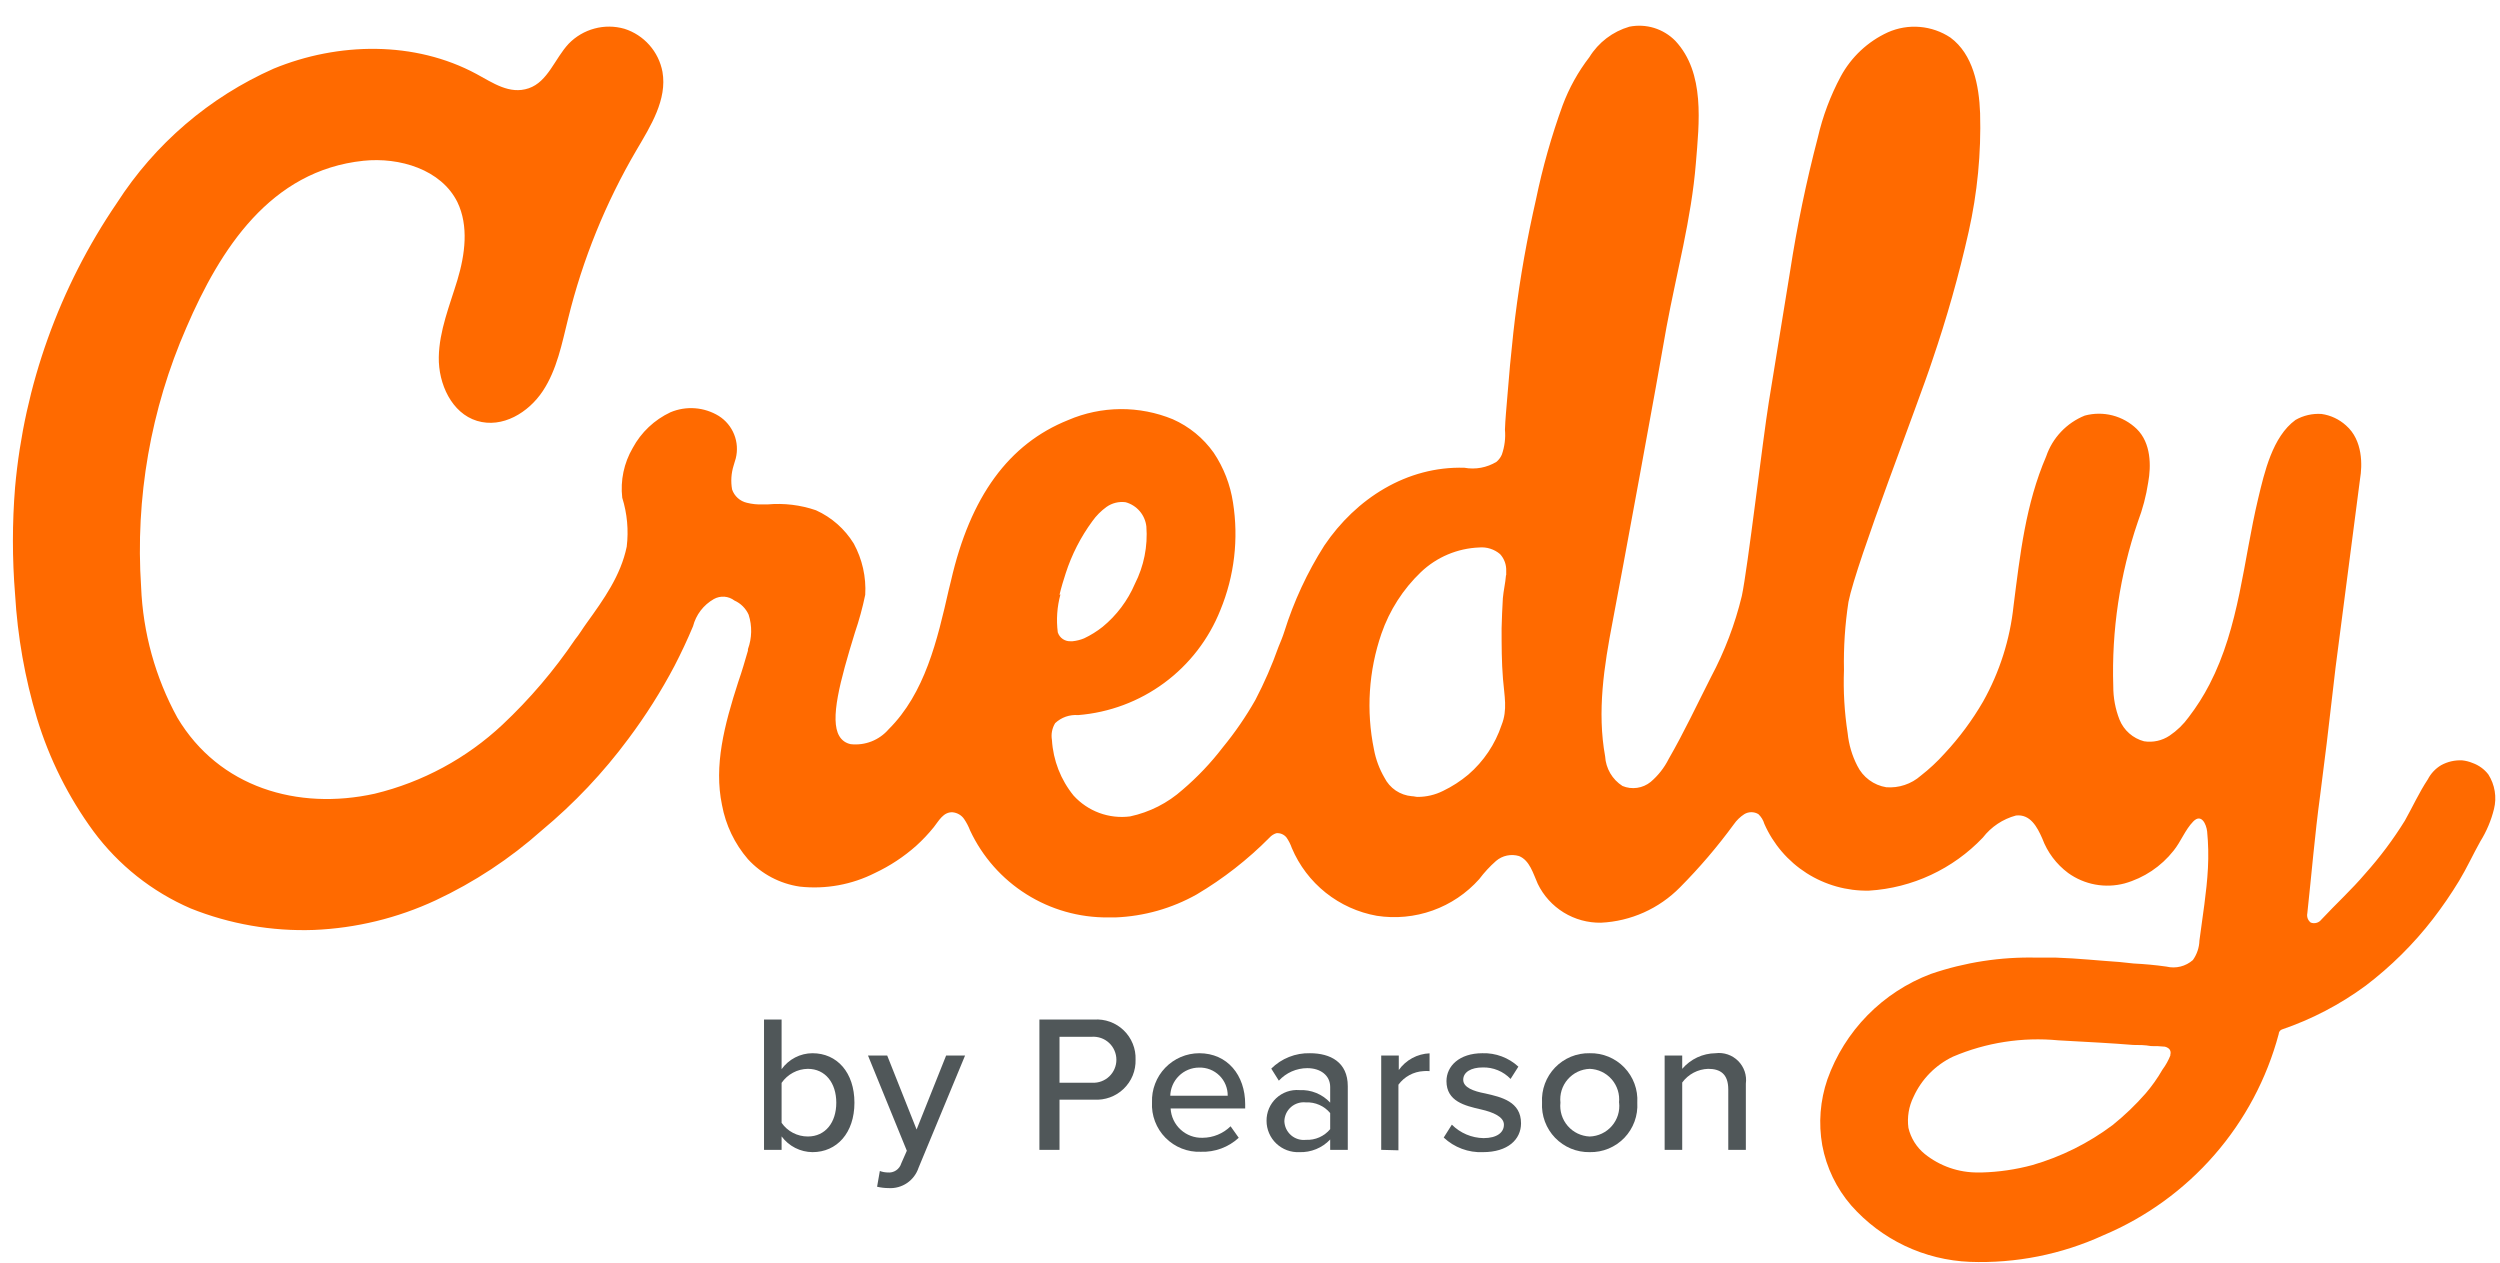
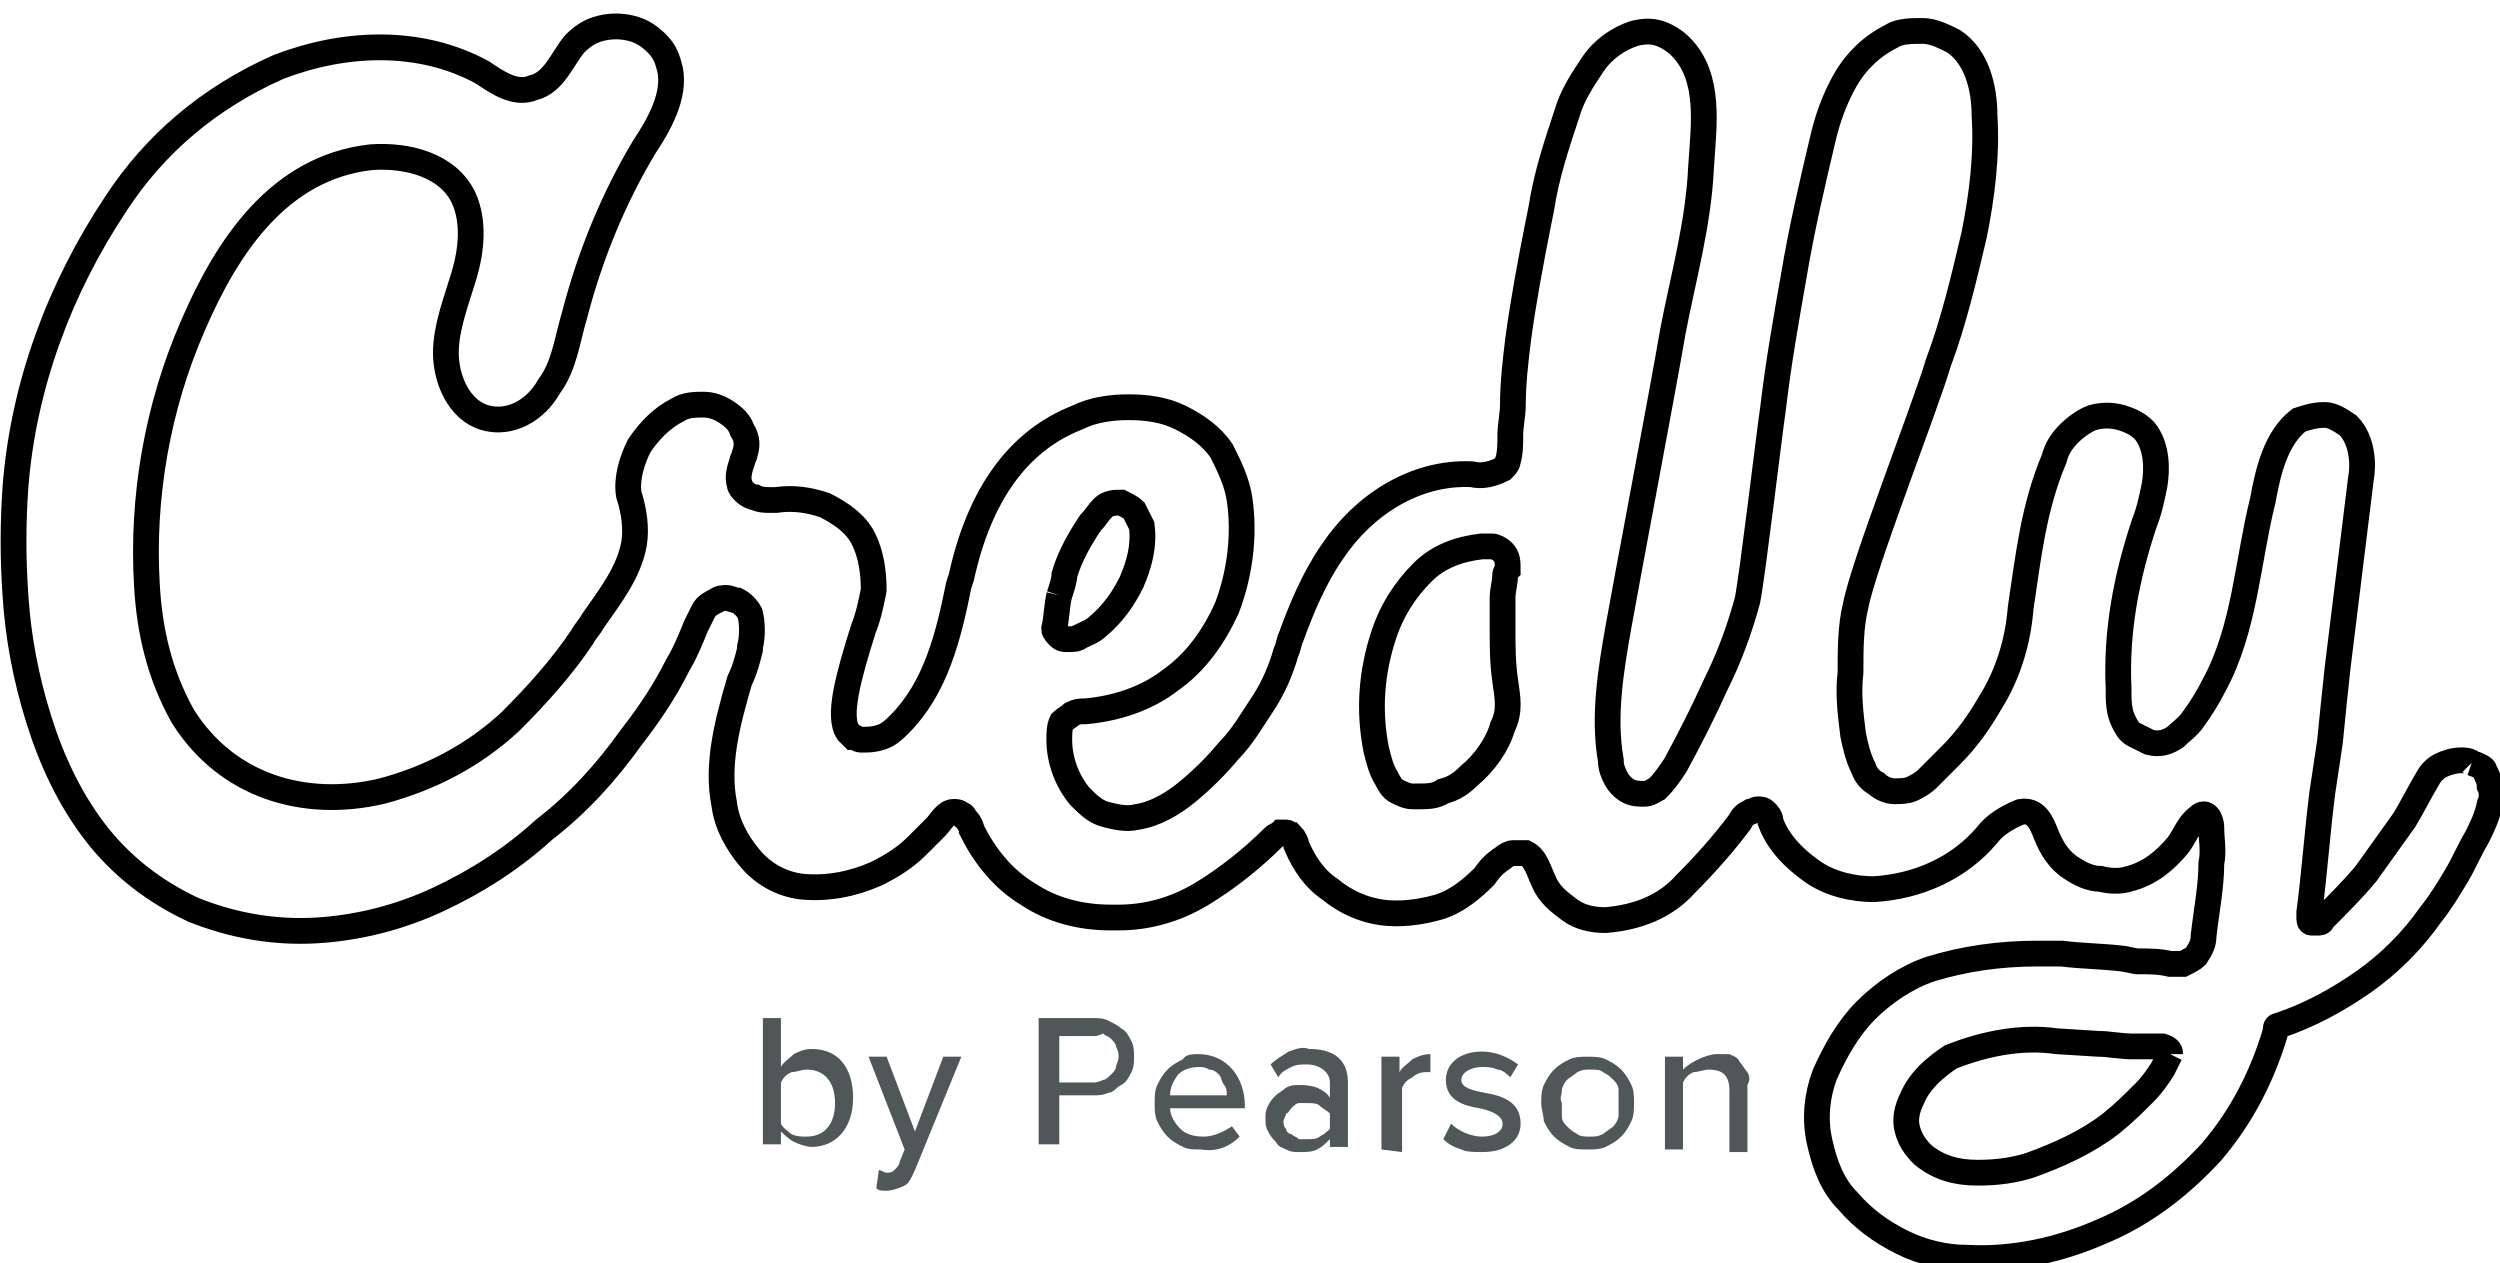
- <svg xmlns="http://www.w3.org/2000/svg" width="97" height="49" viewBox="0 0 97 49" fill="none">
-   <path d="M95.938 29.605C95.809 29.551 95.672 29.516 95.533 29.502C95.249 29.488 94.966 29.552 94.717 29.689C94.496 29.82 94.317 30.01 94.2 30.238C93.861 30.75 93.607 31.312 93.308 31.843C92.857 32.571 92.342 33.259 91.77 33.898C91.24 34.522 90.634 35.074 90.068 35.681C90.021 35.741 89.956 35.786 89.882 35.806C89.808 35.827 89.729 35.824 89.657 35.796C89.603 35.755 89.562 35.699 89.538 35.635C89.515 35.571 89.51 35.502 89.524 35.435C89.689 33.92 89.814 32.395 90.019 30.88C90.103 30.189 90.188 29.542 90.277 28.834C90.389 27.853 90.504 26.877 90.62 25.896L91.57 18.581C91.659 18.064 91.686 17.083 91.026 16.508C90.761 16.268 90.431 16.112 90.077 16.062C89.724 16.038 89.371 16.118 89.065 16.294C88.173 16.945 87.861 18.322 87.616 19.348C87.041 21.759 86.889 24.314 85.73 26.551C85.5 26.998 85.23 27.423 84.924 27.822C84.72 28.105 84.468 28.349 84.179 28.544C83.888 28.738 83.535 28.816 83.189 28.762C82.976 28.706 82.778 28.6 82.613 28.454C82.447 28.308 82.318 28.125 82.236 27.92C82.075 27.509 81.994 27.072 81.995 26.631C81.926 24.462 82.249 22.298 82.949 20.244C83.136 19.751 83.271 19.24 83.35 18.719C83.466 18.082 83.466 17.19 82.904 16.642C82.641 16.389 82.318 16.209 81.965 16.118C81.612 16.028 81.241 16.03 80.889 16.125C80.541 16.265 80.226 16.48 79.968 16.753C79.709 17.026 79.513 17.351 79.392 17.707C78.594 19.562 78.38 21.514 78.126 23.502C77.989 24.809 77.587 26.074 76.944 27.22C76.523 27.947 76.02 28.625 75.447 29.239C75.165 29.553 74.856 29.841 74.524 30.099C74.342 30.259 74.13 30.381 73.9 30.457C73.671 30.534 73.428 30.564 73.186 30.545C72.946 30.506 72.719 30.41 72.524 30.265C72.328 30.12 72.17 29.93 72.063 29.712C71.86 29.317 71.733 28.887 71.689 28.446C71.564 27.636 71.516 26.817 71.546 25.998C71.528 25.114 71.586 24.23 71.72 23.355C72.032 21.791 74.444 15.608 74.97 13.994C75.531 12.355 76.003 10.687 76.383 8.997C76.722 7.487 76.872 5.94 76.828 4.392C76.788 3.305 76.552 2.105 75.678 1.459C75.323 1.223 74.915 1.081 74.49 1.045C74.065 1.009 73.638 1.081 73.249 1.254C72.47 1.611 71.829 2.212 71.421 2.966C71.02 3.715 70.72 4.514 70.53 5.342C70.083 7.049 69.724 8.778 69.456 10.521C69.183 12.215 68.903 13.9 68.631 15.594C68.399 17.021 67.811 22.058 67.583 23.123C67.318 24.22 66.915 25.279 66.384 26.275C65.845 27.336 65.341 28.415 64.744 29.449C64.573 29.79 64.335 30.093 64.044 30.34C63.893 30.462 63.712 30.541 63.519 30.568C63.327 30.596 63.131 30.571 62.952 30.496C62.757 30.371 62.594 30.202 62.477 30.002C62.361 29.802 62.292 29.577 62.279 29.346C61.962 27.608 62.239 25.838 62.568 24.126C62.898 22.415 64.351 14.516 64.659 12.697C65.051 10.579 65.626 8.489 65.8 6.331C65.925 4.776 66.166 2.828 65.002 1.584C64.774 1.352 64.491 1.18 64.18 1.084C63.869 0.989 63.539 0.972 63.219 1.036C62.574 1.224 62.021 1.645 61.668 2.217C61.23 2.785 60.88 3.417 60.629 4.089C60.197 5.281 59.851 6.503 59.595 7.744L59.479 8.266C59.145 9.8 58.89 11.35 58.717 12.911C58.625 13.749 58.546 14.59 58.481 15.434C58.45 15.844 58.405 16.259 58.392 16.669C58.421 16.997 58.38 17.329 58.271 17.64C58.224 17.747 58.154 17.841 58.066 17.917C57.693 18.145 57.248 18.227 56.818 18.149C54.589 18.082 52.614 19.343 51.384 21.166C50.723 22.206 50.201 23.329 49.833 24.505C49.77 24.706 49.686 24.906 49.601 25.111C49.352 25.814 49.054 26.497 48.709 27.157C48.341 27.806 47.917 28.422 47.444 28.998C46.984 29.599 46.463 30.148 45.888 30.639C45.309 31.157 44.606 31.515 43.846 31.677C43.443 31.729 43.034 31.682 42.653 31.542C42.272 31.401 41.931 31.171 41.657 30.871C41.157 30.258 40.863 29.503 40.815 28.713C40.776 28.487 40.82 28.254 40.94 28.058C41.058 27.947 41.199 27.861 41.352 27.807C41.506 27.754 41.669 27.733 41.831 27.746C43.04 27.649 44.197 27.217 45.172 26.497C46.148 25.777 46.902 24.798 47.35 23.672C47.895 22.351 48.064 20.906 47.84 19.495C47.735 18.804 47.48 18.145 47.091 17.565C46.689 16.997 46.141 16.549 45.505 16.267C44.86 16.002 44.168 15.868 43.471 15.873C42.773 15.879 42.084 16.023 41.444 16.299C39.143 17.221 37.646 19.263 36.897 22.539L36.812 22.883C36.366 24.844 35.889 26.895 34.476 28.299C34.297 28.506 34.069 28.667 33.814 28.767C33.558 28.867 33.282 28.904 33.01 28.874C32.917 28.856 32.829 28.819 32.752 28.765C32.675 28.71 32.611 28.639 32.564 28.557C32.19 27.924 32.591 26.426 33.17 24.545C33.334 24.065 33.468 23.576 33.571 23.079C33.611 22.387 33.457 21.699 33.126 21.091C32.777 20.523 32.266 20.072 31.659 19.798C31.058 19.592 30.42 19.515 29.787 19.571H29.586C29.382 19.579 29.178 19.558 28.98 19.508C28.848 19.478 28.726 19.415 28.625 19.324C28.524 19.234 28.449 19.119 28.405 18.991C28.35 18.683 28.37 18.367 28.463 18.068C28.49 17.984 28.521 17.868 28.548 17.783C28.625 17.474 28.603 17.149 28.484 16.854C28.366 16.558 28.157 16.308 27.888 16.138C27.609 15.968 27.294 15.866 26.969 15.841C26.643 15.816 26.317 15.869 26.016 15.995C25.391 16.288 24.876 16.774 24.549 17.382C24.209 17.965 24.066 18.642 24.143 19.312C24.335 19.926 24.394 20.573 24.317 21.211C24.085 22.334 23.426 23.253 22.762 24.175C22.614 24.376 22.472 24.621 22.316 24.808C21.501 26.013 20.554 27.124 19.494 28.12C18.102 29.424 16.396 30.346 14.542 30.795C11.551 31.455 8.497 30.554 6.883 27.848C6.028 26.288 5.546 24.55 5.475 22.771C5.245 19.325 5.848 15.875 7.231 12.71C8.542 9.666 10.49 6.617 14.1 6.238C15.505 6.091 17.118 6.576 17.747 7.842C18.192 8.765 18.045 9.875 17.747 10.865C17.448 11.854 17.042 12.831 17.025 13.86C17.007 14.89 17.524 16.031 18.509 16.33C19.494 16.628 20.506 16.009 21.059 15.175C21.611 14.342 21.803 13.33 22.044 12.358C22.607 10.063 23.501 7.862 24.696 5.823C25.249 4.883 25.891 3.862 25.704 2.787C25.631 2.401 25.456 2.041 25.195 1.747C24.934 1.452 24.599 1.234 24.224 1.116C23.845 1.008 23.445 1.005 23.065 1.108C22.685 1.21 22.34 1.413 22.066 1.695C21.527 2.27 21.259 3.171 20.515 3.425C19.77 3.679 19.12 3.211 18.482 2.868C16.097 1.584 13.133 1.629 10.619 2.663C8.124 3.769 6.009 5.582 4.534 7.878C2.298 11.157 0.939 14.954 0.585 18.906C0.473 20.289 0.473 21.678 0.585 23.061C0.681 24.693 0.966 26.309 1.436 27.875C1.914 29.447 2.654 30.927 3.625 32.253C4.597 33.566 5.9 34.6 7.4 35.248C8.918 35.856 10.546 36.139 12.179 36.082C13.815 36.014 15.42 35.623 16.904 34.932C18.399 34.232 19.785 33.319 21.019 32.221C22.281 31.172 23.412 29.975 24.389 28.655C25.056 27.763 25.652 26.82 26.172 25.834C26.43 25.334 26.671 24.822 26.889 24.3C26.946 24.079 27.047 23.871 27.185 23.69C27.324 23.508 27.498 23.357 27.696 23.244C27.821 23.174 27.963 23.142 28.106 23.152C28.249 23.163 28.385 23.215 28.498 23.302C28.742 23.411 28.937 23.606 29.047 23.85C29.187 24.286 29.177 24.757 29.02 25.187V25.245C28.904 25.646 28.788 26.047 28.646 26.453C28.097 28.151 27.696 29.707 28.013 31.232C28.156 32.01 28.503 32.736 29.02 33.336C29.549 33.913 30.26 34.289 31.035 34.401C32.038 34.511 33.05 34.326 33.95 33.871C34.53 33.598 35.067 33.244 35.546 32.819C35.794 32.595 36.023 32.352 36.233 32.092C36.424 31.851 36.603 31.495 36.964 31.517C37.053 31.526 37.139 31.554 37.216 31.599C37.293 31.645 37.359 31.706 37.409 31.78C37.503 31.919 37.581 32.069 37.641 32.226C38.117 33.241 38.873 34.098 39.822 34.695C40.77 35.293 41.87 35.605 42.99 35.596H43.28C44.386 35.552 45.467 35.247 46.432 34.704C47.464 34.092 48.414 33.351 49.258 32.498C49.329 32.419 49.42 32.361 49.521 32.328C49.596 32.321 49.672 32.332 49.741 32.362C49.81 32.392 49.871 32.438 49.918 32.498C50.004 32.623 50.073 32.759 50.123 32.903C50.41 33.582 50.862 34.177 51.438 34.637C52.014 35.096 52.696 35.404 53.421 35.533C54.149 35.646 54.894 35.575 55.588 35.327C56.282 35.079 56.902 34.661 57.393 34.111C57.587 33.853 57.806 33.616 58.048 33.403C58.169 33.3 58.315 33.228 58.47 33.196C58.626 33.163 58.787 33.17 58.94 33.215C59.354 33.385 59.484 33.889 59.666 34.294C59.889 34.753 60.238 35.138 60.672 35.405C61.107 35.672 61.608 35.809 62.118 35.801C63.277 35.746 64.372 35.255 65.185 34.428C65.941 33.667 66.638 32.85 67.271 31.985C67.38 31.827 67.52 31.692 67.681 31.588C67.763 31.539 67.858 31.513 67.953 31.513C68.049 31.513 68.143 31.539 68.225 31.588C68.335 31.692 68.415 31.823 68.457 31.967C68.803 32.752 69.373 33.416 70.095 33.877C70.818 34.338 71.661 34.575 72.518 34.557C74.198 34.454 75.776 33.718 76.935 32.498C77.258 32.08 77.709 31.779 78.219 31.642C78.776 31.579 79.044 32.088 79.24 32.533C79.438 33.067 79.787 33.531 80.243 33.871C80.556 34.097 80.915 34.25 81.294 34.32C81.673 34.39 82.063 34.375 82.436 34.276C83.187 34.064 83.852 33.619 84.335 33.006C84.62 32.654 84.781 32.199 85.097 31.874C85.414 31.548 85.606 31.981 85.637 32.261C85.683 32.734 85.693 33.209 85.668 33.684C85.619 34.624 85.458 35.556 85.338 36.492C85.33 36.764 85.242 37.028 85.084 37.25C84.946 37.371 84.781 37.458 84.603 37.502C84.424 37.547 84.237 37.547 84.059 37.504C83.613 37.441 83.216 37.406 82.779 37.383L82.231 37.325C81.429 37.272 80.617 37.183 79.784 37.156H79.035C77.635 37.121 76.241 37.335 74.916 37.789C73.991 38.139 73.153 38.685 72.46 39.391C71.767 40.097 71.237 40.945 70.904 41.877C70.621 42.7 70.552 43.582 70.704 44.44C70.866 45.303 71.253 46.107 71.827 46.771C72.407 47.428 73.114 47.96 73.905 48.337C74.697 48.713 75.556 48.925 76.432 48.96C78.217 49.025 79.993 48.671 81.616 47.926C83.269 47.229 84.741 46.164 85.919 44.811C87.098 43.458 87.951 41.854 88.414 40.12C88.415 40.083 88.426 40.047 88.447 40.017C88.467 39.986 88.496 39.962 88.53 39.947C89.695 39.55 90.792 38.977 91.784 38.248C92.766 37.502 93.646 36.63 94.4 35.654C94.764 35.181 95.102 34.688 95.412 34.178C95.711 33.684 95.952 33.153 96.237 32.645C96.479 32.256 96.658 31.832 96.767 31.388C96.823 31.162 96.833 30.927 96.795 30.697C96.757 30.467 96.674 30.247 96.549 30.05C96.393 29.846 96.181 29.692 95.938 29.605M41.109 23.079C41.176 22.789 41.265 22.504 41.35 22.241C41.584 21.517 41.933 20.835 42.384 20.221C42.535 20.008 42.721 19.822 42.932 19.669C43.147 19.517 43.411 19.452 43.672 19.486C43.886 19.544 44.076 19.665 44.22 19.832C44.364 20 44.454 20.207 44.479 20.426C44.538 21.196 44.383 21.967 44.033 22.655C43.755 23.303 43.326 23.875 42.781 24.322C42.559 24.498 42.319 24.647 42.063 24.768C41.921 24.827 41.771 24.864 41.617 24.88H41.559C41.447 24.889 41.335 24.86 41.241 24.798C41.147 24.736 41.077 24.644 41.042 24.536C40.979 24.044 41.014 23.544 41.145 23.065M58.432 22.321C58.409 22.624 58.334 22.927 58.311 23.212C58.289 23.6 58.271 23.988 58.262 24.376C58.262 25.031 58.262 25.691 58.316 26.346C58.369 27.002 58.498 27.541 58.262 28.129C58.013 28.876 57.566 29.541 56.97 30.055C56.671 30.306 56.341 30.519 55.989 30.688C55.684 30.84 55.349 30.92 55.008 30.92C54.923 30.92 54.866 30.893 54.781 30.893C54.556 30.874 54.34 30.798 54.153 30.672C53.967 30.545 53.816 30.373 53.715 30.171C53.519 29.833 53.381 29.463 53.31 29.079C53.003 27.582 53.103 26.03 53.6 24.585C53.914 23.678 54.439 22.859 55.133 22.196C55.745 21.614 56.549 21.275 57.393 21.242C57.539 21.229 57.685 21.245 57.825 21.29C57.964 21.334 58.093 21.406 58.204 21.501C58.367 21.679 58.451 21.915 58.441 22.156C58.441 22.205 58.441 22.259 58.441 22.312M84.215 40.941C84.136 41.141 84.031 41.33 83.903 41.502C83.712 41.835 83.49 42.148 83.239 42.438C82.852 42.878 82.428 43.284 81.972 43.651C81.035 44.354 79.978 44.881 78.852 45.206C78.213 45.378 77.556 45.474 76.895 45.492H76.753C75.999 45.5 75.267 45.246 74.68 44.774C74.363 44.516 74.14 44.16 74.047 43.762C73.991 43.349 74.061 42.928 74.247 42.554C74.558 41.871 75.099 41.321 75.776 40.998C77.064 40.449 78.47 40.231 79.864 40.365L81.478 40.455C81.924 40.477 82.338 40.513 82.77 40.544C83.002 40.544 83.216 40.544 83.461 40.588C83.641 40.585 83.822 40.592 84.001 40.611C84.206 40.669 84.246 40.793 84.206 40.941" fill="#FF6A00" />
-   <path d="M29.644 44.614V39.559H30.326V41.484C30.463 41.293 30.642 41.138 30.851 41.03C31.059 40.922 31.291 40.865 31.525 40.865C32.479 40.865 33.152 41.614 33.152 42.786C33.152 43.958 32.47 44.703 31.525 44.703C31.292 44.701 31.062 44.645 30.854 44.539C30.646 44.433 30.465 44.28 30.326 44.092V44.614H29.644ZM30.326 43.566C30.44 43.73 30.592 43.864 30.769 43.956C30.946 44.048 31.143 44.096 31.343 44.096C32.025 44.096 32.448 43.553 32.448 42.786C32.448 42.019 32.025 41.471 31.343 41.471C31.142 41.474 30.945 41.525 30.769 41.62C30.592 41.715 30.44 41.85 30.326 42.015V43.566Z" fill="#505759" />
-   <path d="M34.138 45.434C34.234 45.471 34.337 45.49 34.441 45.492C34.557 45.504 34.673 45.475 34.77 45.41C34.867 45.344 34.938 45.247 34.971 45.135L35.185 44.649L33.678 40.954H34.423L35.564 43.825L36.71 40.954H37.445L35.64 45.309C35.56 45.551 35.403 45.759 35.193 45.902C34.982 46.045 34.73 46.114 34.476 46.098C34.326 46.097 34.176 46.08 34.031 46.045L34.138 45.434Z" fill="#505759" />
-   <path d="M40.329 44.614V39.559H42.447C42.657 39.544 42.869 39.573 43.068 39.645C43.267 39.717 43.448 39.83 43.6 39.977C43.752 40.123 43.872 40.301 43.951 40.497C44.031 40.693 44.068 40.903 44.06 41.114C44.066 41.325 44.028 41.535 43.949 41.73C43.869 41.925 43.749 42.101 43.597 42.247C43.445 42.394 43.264 42.506 43.066 42.578C42.868 42.65 42.657 42.68 42.447 42.666H41.109V44.614H40.329ZM42.362 40.227H41.109V42.01H42.384C42.505 42.016 42.625 41.997 42.738 41.954C42.85 41.912 42.954 41.847 43.041 41.764C43.128 41.681 43.197 41.58 43.244 41.47C43.292 41.359 43.316 41.239 43.316 41.119C43.316 40.996 43.291 40.875 43.242 40.763C43.194 40.65 43.123 40.549 43.033 40.465C42.944 40.382 42.838 40.317 42.722 40.276C42.607 40.236 42.484 40.219 42.362 40.227V40.227Z" fill="#505759" />
-   <path d="M46.53 40.865C47.626 40.865 48.313 41.721 48.313 42.84V43.009H45.42C45.437 43.323 45.577 43.619 45.81 43.831C46.042 44.044 46.349 44.157 46.663 44.146C47.069 44.143 47.457 43.983 47.747 43.7L48.063 44.146C47.664 44.514 47.135 44.709 46.592 44.689C46.339 44.699 46.086 44.656 45.85 44.562C45.614 44.469 45.4 44.327 45.221 44.146C45.043 43.966 44.905 43.75 44.814 43.512C44.724 43.275 44.684 43.022 44.698 42.768C44.689 42.522 44.73 42.277 44.819 42.047C44.907 41.816 45.04 41.607 45.211 41.429C45.382 41.252 45.587 41.11 45.813 41.013C46.04 40.916 46.283 40.866 46.53 40.865V40.865ZM45.406 42.514H47.635C47.637 42.369 47.609 42.224 47.554 42.09C47.499 41.955 47.417 41.833 47.313 41.731C47.209 41.629 47.086 41.549 46.951 41.496C46.815 41.443 46.671 41.418 46.525 41.422C46.23 41.423 45.948 41.54 45.739 41.748C45.529 41.956 45.41 42.237 45.406 42.532V42.514Z" fill="#505759" />
-   <path d="M51.611 44.614V44.212C51.459 44.374 51.273 44.502 51.067 44.586C50.861 44.671 50.639 44.711 50.417 44.703C50.253 44.711 50.089 44.685 49.934 44.628C49.78 44.57 49.639 44.482 49.52 44.369C49.401 44.256 49.306 44.12 49.241 43.968C49.176 43.817 49.142 43.655 49.142 43.49C49.14 43.326 49.172 43.163 49.236 43.011C49.3 42.86 49.395 42.724 49.515 42.611C49.635 42.499 49.778 42.413 49.933 42.358C50.088 42.304 50.253 42.283 50.417 42.296C50.639 42.285 50.862 42.322 51.068 42.406C51.275 42.49 51.46 42.618 51.611 42.782V42.175C51.611 41.73 51.242 41.444 50.72 41.444C50.513 41.445 50.308 41.489 50.119 41.572C49.929 41.656 49.759 41.778 49.619 41.93L49.325 41.462C49.522 41.266 49.757 41.112 50.015 41.01C50.273 40.907 50.549 40.858 50.827 40.865C51.62 40.865 52.294 41.212 52.294 42.144V44.614H51.611ZM51.611 43.187C51.497 43.05 51.353 42.941 51.19 42.87C51.027 42.798 50.849 42.764 50.671 42.773C50.567 42.761 50.462 42.771 50.363 42.802C50.263 42.833 50.171 42.884 50.092 42.952C50.014 43.02 49.95 43.104 49.905 43.198C49.861 43.293 49.836 43.395 49.833 43.499C49.836 43.603 49.861 43.706 49.905 43.8C49.95 43.894 50.014 43.978 50.092 44.047C50.171 44.115 50.263 44.166 50.363 44.197C50.462 44.228 50.567 44.238 50.671 44.226C50.849 44.234 51.027 44.201 51.19 44.129C51.353 44.057 51.497 43.948 51.611 43.811V43.187Z" fill="#505759" />
-   <path d="M53.591 44.614V40.954H54.273V41.516C54.41 41.324 54.588 41.166 54.795 41.054C55.002 40.942 55.232 40.879 55.467 40.869V41.56C55.389 41.552 55.31 41.552 55.231 41.56C55.04 41.57 54.854 41.623 54.686 41.714C54.518 41.805 54.372 41.932 54.259 42.086V44.632L53.591 44.614Z" fill="#505759" />
-   <path d="M56.332 43.637C56.659 43.964 57.1 44.151 57.562 44.159C58.075 44.159 58.352 43.945 58.352 43.637C58.352 43.33 57.932 43.152 57.46 43.045C56.836 42.902 56.123 42.733 56.123 41.948C56.123 41.364 56.622 40.865 57.518 40.865C58.033 40.849 58.534 41.037 58.913 41.386L58.61 41.863C58.471 41.717 58.303 41.601 58.116 41.525C57.929 41.448 57.729 41.411 57.527 41.417C57.081 41.417 56.773 41.596 56.773 41.895C56.773 42.193 57.17 42.34 57.625 42.425C58.258 42.568 59.016 42.742 59.016 43.584C59.016 44.212 58.503 44.703 57.54 44.703C57.261 44.715 56.982 44.672 56.721 44.574C56.459 44.477 56.219 44.328 56.016 44.137L56.332 43.637Z" fill="#505759" />
-   <path d="M59.831 42.782C59.817 42.532 59.855 42.282 59.942 42.047C60.029 41.813 60.164 41.599 60.337 41.419C60.511 41.239 60.72 41.097 60.951 41.001C61.183 40.906 61.431 40.859 61.681 40.865C61.931 40.859 62.18 40.906 62.411 41.001C62.642 41.097 62.851 41.239 63.024 41.419C63.197 41.599 63.331 41.813 63.418 42.048C63.505 42.282 63.542 42.532 63.527 42.782C63.542 43.032 63.506 43.282 63.419 43.517C63.333 43.752 63.199 43.967 63.026 44.147C62.852 44.328 62.643 44.47 62.412 44.566C62.18 44.662 61.932 44.708 61.681 44.703C61.431 44.708 61.182 44.66 60.951 44.565C60.72 44.469 60.511 44.326 60.337 44.146C60.163 43.965 60.029 43.751 59.942 43.517C59.855 43.282 59.817 43.032 59.831 42.782ZM62.818 42.782C62.835 42.62 62.819 42.456 62.77 42.301C62.721 42.146 62.641 42.002 62.535 41.879C62.428 41.756 62.297 41.657 62.151 41.586C62.004 41.516 61.844 41.477 61.681 41.471C61.519 41.477 61.359 41.516 61.212 41.586C61.065 41.657 60.935 41.756 60.828 41.879C60.721 42.002 60.641 42.146 60.592 42.301C60.544 42.456 60.527 42.62 60.545 42.782C60.527 42.944 60.544 43.108 60.592 43.263C60.641 43.419 60.721 43.562 60.828 43.686C60.934 43.809 61.065 43.909 61.212 43.98C61.359 44.05 61.519 44.09 61.681 44.097C61.845 44.091 62.005 44.053 62.153 43.982C62.301 43.912 62.432 43.812 62.539 43.689C62.647 43.565 62.727 43.421 62.776 43.265C62.825 43.109 62.84 42.944 62.822 42.782H62.818Z" fill="#505759" />
-   <path d="M67.057 44.614V42.273C67.057 41.667 66.745 41.471 66.277 41.471C66.08 41.477 65.887 41.528 65.712 41.62C65.538 41.712 65.386 41.842 65.27 42.002V44.614H64.588V40.954H65.27V41.471C65.43 41.284 65.628 41.133 65.851 41.028C66.073 40.924 66.316 40.868 66.562 40.865C66.722 40.844 66.885 40.861 67.037 40.913C67.189 40.965 67.328 41.052 67.442 41.166C67.555 41.28 67.641 41.419 67.693 41.571C67.745 41.724 67.76 41.886 67.739 42.046V44.614H67.057Z" fill="#505759" />
+ <svg xmlns="http://www.w3.org/2000/svg" version="1.1" id="Layer_1" x="0px" y="0px" viewBox="0 0 97 49" style="enable-background:new 0 0 97 49;" xml:space="preserve">
+   <style type="text/css">
+ 	.st0{fill:none;stroke:#000000;stroke-miterlimit:10;}
+ 	.st1{fill:#505759;}
+ </style>
+   <path class="st0" d="M95.9,29.6c-0.1-0.1-0.3-0.1-0.4-0.1c-0.3,0-0.6,0.1-0.8,0.2c-0.2,0.1-0.4,0.3-0.5,0.5  c-0.3,0.5-0.6,1.1-0.9,1.6c-0.5,0.7-1,1.4-1.5,2.1c-0.5,0.6-1.1,1.2-1.7,1.8c0,0.1-0.1,0.1-0.2,0.1c-0.1,0-0.2,0-0.2,0  c-0.1,0-0.1-0.1-0.1-0.2c0-0.1,0-0.1,0-0.2c0.2-1.5,0.3-3,0.5-4.6c0.1-0.7,0.2-1.3,0.3-2c0.1-1,0.2-2,0.3-2.9l0.9-7.3  c0.1-0.5,0.1-1.5-0.5-2.1c-0.3-0.2-0.6-0.4-0.9-0.4c-0.4,0-0.7,0.1-1,0.2c-0.9,0.7-1.2,2-1.4,3.1c-0.6,2.4-0.7,5-1.9,7.2  c-0.2,0.4-0.5,0.9-0.8,1.3c-0.2,0.3-0.5,0.5-0.7,0.7c-0.3,0.2-0.6,0.3-1,0.2c-0.2-0.1-0.4-0.2-0.6-0.3c-0.2-0.1-0.3-0.3-0.4-0.5  c-0.2-0.4-0.2-0.8-0.2-1.3c-0.1-2.2,0.3-4.3,1-6.4c0.2-0.5,0.3-1,0.4-1.5c0.1-0.6,0.1-1.5-0.4-2.1c-0.3-0.3-0.6-0.4-0.9-0.5  c-0.4-0.1-0.7-0.1-1.1,0c-0.3,0.1-0.7,0.4-0.9,0.6c-0.3,0.3-0.5,0.6-0.6,1c-0.8,1.9-1,3.8-1.3,5.8c-0.1,1.3-0.5,2.6-1.2,3.7  c-0.4,0.7-0.9,1.4-1.5,2c-0.3,0.3-0.6,0.6-0.9,0.9c-0.2,0.2-0.4,0.3-0.6,0.4c-0.2,0.1-0.5,0.1-0.7,0.1c-0.2,0-0.5-0.1-0.7-0.3  c-0.2-0.1-0.4-0.3-0.5-0.6c-0.2-0.4-0.3-0.8-0.4-1.3c-0.1-0.8-0.2-1.6-0.1-2.4c0-0.9,0-1.8,0.2-2.6c0.3-1.6,2.7-7.7,3.2-9.4  c0.6-1.6,1-3.3,1.4-5c0.3-1.5,0.5-3.1,0.4-4.6c0-1.1-0.3-2.3-1.2-2.9c-0.4-0.2-0.8-0.4-1.2-0.4c-0.4,0-0.9,0-1.2,0.2  c-0.8,0.4-1.4,1-1.8,1.7c-0.4,0.7-0.7,1.5-0.9,2.4c-0.4,1.7-0.8,3.4-1.1,5.2c-0.3,1.7-0.6,3.4-0.8,5.1c-0.2,1.4-0.8,6.5-1,7.5  c-0.3,1.1-0.7,2.2-1.2,3.2c-0.5,1.1-1,2.1-1.6,3.2c-0.2,0.3-0.4,0.6-0.7,0.9c-0.2,0.1-0.3,0.2-0.5,0.2c-0.2,0-0.4,0-0.6-0.1  c-0.2-0.1-0.4-0.3-0.5-0.5c-0.1-0.2-0.2-0.4-0.2-0.7c-0.3-1.7,0-3.5,0.3-5.2c0.3-1.7,1.8-9.6,2.1-11.4c0.4-2.1,1-4.2,1.1-6.4  c0.1-1.6,0.4-3.5-0.8-4.7c-0.2-0.2-0.5-0.4-0.8-0.5c-0.3-0.1-0.6-0.1-1,0c-0.6,0.2-1.2,0.6-1.6,1.2c-0.4,0.6-0.8,1.2-1,1.9  c-0.4,1.2-0.8,2.4-1,3.7l-0.1,0.5c-0.3,1.5-0.6,3.1-0.8,4.6c-0.1,0.8-0.2,1.7-0.2,2.5c0,0.4-0.1,0.8-0.1,1.2c0,0.3,0,0.7-0.1,1  c0,0.1-0.1,0.2-0.2,0.3c-0.4,0.2-0.8,0.3-1.2,0.2c-2.2-0.1-4.2,1.2-5.4,3c-0.7,1-1.2,2.2-1.6,3.3c-0.1,0.2-0.1,0.4-0.2,0.6  c-0.2,0.7-0.5,1.4-0.9,2c-0.4,0.6-0.8,1.3-1.3,1.8c-0.5,0.6-1,1.1-1.6,1.6c-0.6,0.5-1.3,0.9-2,1c-0.4,0.1-0.8,0-1.2-0.1  c-0.4-0.1-0.7-0.4-1-0.7c-0.5-0.6-0.8-1.4-0.8-2.2c0-0.2,0-0.5,0.1-0.7c0.1-0.1,0.3-0.2,0.4-0.3c0.2-0.1,0.3-0.1,0.5-0.1  c1.2-0.1,2.4-0.5,3.3-1.2c1-0.7,1.7-1.7,2.2-2.8c0.5-1.3,0.7-2.8,0.5-4.2c-0.1-0.7-0.4-1.3-0.7-1.9c-0.4-0.6-1-1-1.6-1.3  c-0.6-0.3-1.3-0.4-2-0.4c-0.7,0-1.4,0.1-2,0.4c-2.3,0.9-3.8,3-4.5,6.2l-0.1,0.3c-0.4,2-0.9,4-2.3,5.4c-0.2,0.2-0.4,0.4-0.7,0.5  c-0.3,0.1-0.5,0.1-0.8,0.1c-0.1,0-0.2-0.1-0.3-0.1c-0.1-0.1-0.1-0.1-0.2-0.2c-0.4-0.6,0-2.1,0.6-4c0.2-0.5,0.3-1,0.4-1.5  c0-0.7-0.1-1.4-0.4-2c-0.3-0.6-0.9-1-1.5-1.3c-0.6-0.2-1.2-0.3-1.9-0.2h-0.2c-0.2,0-0.4,0-0.6-0.1c-0.1,0-0.3-0.1-0.4-0.2  c-0.1-0.1-0.2-0.2-0.2-0.3c-0.1-0.3,0-0.6,0.1-0.9c0-0.1,0.1-0.2,0.1-0.3c0.1-0.3,0.1-0.6-0.1-0.9c-0.1-0.3-0.3-0.5-0.6-0.7  c-0.3-0.2-0.6-0.3-0.9-0.3c-0.3,0-0.7,0-1,0.2c-0.6,0.3-1.1,0.8-1.5,1.4c-0.3,0.6-0.5,1.3-0.4,1.9c0.2,0.6,0.3,1.3,0.2,1.9  c-0.2,1.1-0.9,2-1.6,3c-0.1,0.2-0.3,0.4-0.4,0.6c-0.8,1.2-1.8,2.3-2.8,3.3c-1.4,1.3-3.1,2.2-5,2.7c-3,0.7-6-0.2-7.7-2.9  c-0.9-1.6-1.3-3.3-1.4-5.1c-0.2-3.4,0.4-6.9,1.8-10.1c1.3-3,3.3-6.1,6.9-6.5c1.4-0.1,3,0.3,3.6,1.6c0.4,0.9,0.3,2,0,3  c-0.3,1-0.7,2-0.7,3c0,1,0.5,2.2,1.5,2.5c1,0.3,2-0.3,2.5-1.2c0.6-0.8,0.7-1.8,1-2.8c0.6-2.3,1.5-4.5,2.7-6.5c0.6-0.9,1.2-2,1-3  c-0.1-0.4-0.2-0.7-0.5-1c-0.3-0.3-0.6-0.5-1-0.6c-0.4-0.1-0.8-0.1-1.2,0c-0.4,0.1-0.7,0.3-1,0.6c-0.5,0.6-0.8,1.5-1.6,1.7  c-0.7,0.3-1.4-0.2-2-0.6c-2.4-1.3-5.3-1.2-7.9-0.2C8.1,3.8,6,5.6,4.5,7.9c-2.2,3.3-3.6,7.1-3.9,11c-0.1,1.4-0.1,2.8,0,4.2  c0.1,1.6,0.4,3.2,0.9,4.8c0.5,1.6,1.2,3.1,2.2,4.4c1,1.3,2.3,2.3,3.8,3c1.5,0.6,3.1,0.9,4.8,0.8c1.6-0.1,3.2-0.5,4.7-1.2  c1.5-0.7,2.9-1.6,4.1-2.7c1.3-1,2.4-2.2,3.4-3.6c0.7-0.9,1.3-1.8,1.8-2.8c0.3-0.5,0.5-1,0.7-1.5c0.1-0.2,0.2-0.4,0.3-0.6  c0.1-0.2,0.3-0.3,0.5-0.4c0.1-0.1,0.3-0.1,0.4-0.1c0.1,0,0.3,0.1,0.4,0.1c0.2,0.1,0.4,0.3,0.5,0.5c0.1,0.4,0.1,0.9,0,1.3v0.1  c-0.1,0.4-0.2,0.8-0.4,1.2c-0.5,1.7-0.9,3.3-0.6,4.8c0.1,0.8,0.5,1.5,1,2.1c0.5,0.6,1.2,1,2,1.1c1,0.1,2-0.1,2.9-0.5  c0.6-0.3,1.1-0.6,1.6-1.1c0.2-0.2,0.5-0.5,0.7-0.7c0.2-0.2,0.4-0.6,0.7-0.6c0.1,0,0.2,0,0.3,0.1c0.1,0,0.1,0.1,0.2,0.2  c0.1,0.1,0.2,0.3,0.2,0.4c0.5,1,1.2,1.9,2.2,2.5c0.9,0.6,2,0.9,3.2,0.9h0.3c1.1,0,2.2-0.3,3.2-0.9c1-0.6,2-1.4,2.8-2.2  c0.1-0.1,0.2-0.1,0.3-0.2c0.1,0,0.2,0,0.2,0c0.1,0,0.1,0.1,0.2,0.1c0.1,0.1,0.2,0.3,0.2,0.4c0.3,0.7,0.7,1.3,1.3,1.7  c0.6,0.5,1.3,0.8,2,0.9c0.7,0.1,1.5,0,2.2-0.2c0.7-0.2,1.3-0.7,1.8-1.2c0.2-0.3,0.4-0.5,0.7-0.7c0.1-0.1,0.3-0.2,0.4-0.2  c0.2,0,0.3,0,0.5,0c0.4,0.2,0.5,0.7,0.7,1.1c0.2,0.5,0.6,0.8,1,1.1c0.4,0.3,0.9,0.4,1.4,0.4c1.2-0.1,2.3-0.5,3.1-1.4  c0.8-0.8,1.5-1.6,2.1-2.4c0.1-0.2,0.2-0.3,0.4-0.4c0.1,0,0.2-0.1,0.3-0.1c0.1,0,0.2,0,0.3,0.1c0.1,0.1,0.2,0.2,0.2,0.4  c0.3,0.8,0.9,1.4,1.6,1.9c0.7,0.5,1.6,0.7,2.4,0.7c1.7-0.1,3.3-0.8,4.4-2.1c0.3-0.4,0.8-0.7,1.3-0.9c0.6-0.1,0.8,0.4,1,0.9  c0.2,0.5,0.5,1,1,1.3c0.3,0.2,0.7,0.4,1.1,0.4c0.4,0.1,0.8,0.1,1.1,0c0.8-0.2,1.4-0.7,1.9-1.3c0.3-0.4,0.4-0.8,0.8-1.1  c0.3-0.3,0.5,0.1,0.5,0.4c0,0.5,0.1,0.9,0,1.4c0,0.9-0.2,1.9-0.3,2.8c0,0.3-0.1,0.5-0.3,0.8c-0.1,0.1-0.3,0.2-0.5,0.3  c-0.2,0-0.4,0-0.5,0c-0.4-0.1-0.8-0.1-1.3-0.1l-0.5-0.1c-0.8-0.1-1.6-0.1-2.4-0.2H79c-1.4,0-2.8,0.2-4.1,0.6  c-0.9,0.3-1.8,0.9-2.5,1.6c-0.7,0.7-1.2,1.6-1.6,2.5c-0.3,0.8-0.4,1.7-0.2,2.6c0.2,0.9,0.5,1.7,1.1,2.3c0.6,0.7,1.3,1.2,2.1,1.6  c0.8,0.4,1.7,0.6,2.5,0.6c1.8,0.1,3.6-0.3,5.2-1c1.7-0.7,3.1-1.8,4.3-3.1c1.2-1.4,2-3,2.5-4.7c0,0,0-0.1,0-0.1c0,0,0-0.1,0.1-0.1  c1.2-0.4,2.3-1,3.3-1.7c1-0.7,1.9-1.6,2.6-2.6c0.4-0.5,0.7-1,1-1.5c0.3-0.5,0.5-1,0.8-1.5c0.2-0.4,0.4-0.8,0.5-1.3  c0.1-0.2,0.1-0.5,0-0.7c0-0.2-0.1-0.4-0.2-0.6C96.4,29.8,96.2,29.7,95.9,29.6 M41.1,23.1c0.1-0.3,0.2-0.6,0.2-0.8  c0.2-0.7,0.6-1.4,1-2c0.2-0.2,0.3-0.4,0.5-0.6c0.2-0.2,0.5-0.2,0.7-0.2c0.2,0.1,0.4,0.2,0.5,0.3c0.1,0.2,0.2,0.4,0.3,0.6  c0.1,0.8-0.1,1.5-0.4,2.2c-0.3,0.6-0.7,1.2-1.3,1.7c-0.2,0.2-0.5,0.3-0.7,0.4c-0.1,0.1-0.3,0.1-0.4,0.1h-0.1c-0.1,0-0.2,0-0.3-0.1  s-0.2-0.2-0.2-0.3C41,24,41,23.5,41.1,23.1 M58.4,22.3c0,0.3-0.1,0.6-0.1,0.9c0,0.4,0,0.8,0,1.2c0,0.7,0,1.3,0.1,2  c0.1,0.7,0.2,1.2-0.1,1.8c-0.2,0.7-0.7,1.4-1.3,1.9c-0.3,0.3-0.6,0.5-1,0.6c-0.3,0.2-0.6,0.2-1,0.2c-0.1,0-0.1,0-0.2,0  c-0.2,0-0.4-0.1-0.6-0.2c-0.2-0.1-0.3-0.3-0.4-0.5c-0.2-0.3-0.3-0.7-0.4-1.1c-0.3-1.5-0.2-3,0.3-4.5c0.3-0.9,0.8-1.7,1.5-2.4  c0.6-0.6,1.4-0.9,2.3-1c0.1,0,0.3,0,0.4,0c0.1,0,0.3,0.1,0.4,0.2c0.2,0.2,0.2,0.4,0.2,0.7C58.4,22.2,58.4,22.3,58.4,22.3 M84.2,40.9  c-0.1,0.2-0.2,0.4-0.3,0.6c-0.2,0.3-0.4,0.6-0.7,0.9c-0.4,0.4-0.8,0.8-1.3,1.2c-0.9,0.7-2,1.2-3.1,1.6c-0.6,0.2-1.3,0.3-2,0.3h-0.1  c-0.8,0-1.5-0.2-2.1-0.7c-0.3-0.3-0.5-0.6-0.6-1c-0.1-0.4,0-0.8,0.2-1.2c0.3-0.7,0.9-1.2,1.5-1.6c1.3-0.5,2.7-0.8,4.1-0.6l1.6,0.1  c0.4,0,0.9,0.1,1.3,0.1c0.2,0,0.4,0,0.7,0c0.2,0,0.4,0,0.5,0C84.2,40.7,84.2,40.8,84.2,40.9" />
+   <path class="st1" d="M29.6,44.6v-5.1h0.7v1.9c0.1-0.2,0.3-0.3,0.5-0.5c0.2-0.1,0.4-0.2,0.7-0.2c1,0,1.6,0.7,1.6,1.9  c0,1.2-0.7,1.9-1.6,1.9c-0.2,0-0.5-0.1-0.7-0.2s-0.4-0.3-0.5-0.4v0.5H29.6z M30.3,43.6c0.1,0.2,0.3,0.3,0.4,0.4  c0.2,0.1,0.4,0.1,0.6,0.1c0.7,0,1.1-0.5,1.1-1.3s-0.4-1.3-1.1-1.3c-0.2,0-0.4,0.1-0.6,0.1c-0.2,0.1-0.3,0.2-0.4,0.4V43.6z" />
+   <path class="st1" d="M34.1,45.4c0.1,0,0.2,0.1,0.3,0.1c0.1,0,0.2,0,0.3-0.1c0.1-0.1,0.2-0.2,0.2-0.3l0.2-0.5L33.7,41h0.7l1.1,2.9  l1.1-2.9h0.7l-1.8,4.4c-0.1,0.2-0.2,0.5-0.4,0.6s-0.5,0.2-0.7,0.2c-0.2,0-0.3,0-0.4-0.1L34.1,45.4z" />
+   <path class="st1" d="M40.3,44.6v-5.1h2.1c0.2,0,0.4,0,0.6,0.1c0.2,0.1,0.4,0.2,0.5,0.3c0.2,0.1,0.3,0.3,0.4,0.5  c0.1,0.2,0.1,0.4,0.1,0.6c0,0.2,0,0.4-0.1,0.6c-0.1,0.2-0.2,0.4-0.4,0.5c-0.2,0.1-0.3,0.3-0.5,0.3c-0.2,0.1-0.4,0.1-0.6,0.1h-1.3  v1.9H40.3z M42.4,40.2h-1.3V42h1.3c0.1,0,0.2,0,0.4-0.1c0.1,0,0.2-0.1,0.3-0.2c0.1-0.1,0.2-0.2,0.2-0.3c0-0.1,0.1-0.2,0.1-0.4  c0-0.1,0-0.2-0.1-0.4c0-0.1-0.1-0.2-0.2-0.3c-0.1-0.1-0.2-0.1-0.3-0.2C42.6,40.2,42.5,40.2,42.4,40.2L42.4,40.2z" />
+   <path class="st1" d="M46.5,40.9c1.1,0,1.8,0.9,1.8,2V43h-2.9c0,0.3,0.2,0.6,0.4,0.8c0.2,0.2,0.5,0.3,0.9,0.3c0.4,0,0.8-0.2,1.1-0.4  l0.3,0.4c-0.4,0.4-0.9,0.6-1.5,0.5c-0.3,0-0.5,0-0.7-0.1c-0.2-0.1-0.4-0.2-0.6-0.4c-0.2-0.2-0.3-0.4-0.4-0.6  c-0.1-0.2-0.1-0.5-0.1-0.7c0-0.2,0-0.5,0.1-0.7c0.1-0.2,0.2-0.4,0.4-0.6c0.2-0.2,0.4-0.3,0.6-0.4C46,40.9,46.3,40.9,46.5,40.9  L46.5,40.9z M45.4,42.5h2.2c0-0.1,0-0.3-0.1-0.4c-0.1-0.1-0.1-0.3-0.2-0.4c-0.1-0.1-0.2-0.2-0.4-0.2c-0.1-0.1-0.3-0.1-0.4-0.1  c-0.3,0-0.6,0.1-0.8,0.3C45.5,42,45.4,42.2,45.4,42.5L45.4,42.5z" />
+   <path class="st1" d="M51.6,44.6v-0.4c-0.2,0.2-0.3,0.3-0.5,0.4c-0.2,0.1-0.4,0.1-0.7,0.1c-0.2,0-0.3,0-0.5-0.1  c-0.2-0.1-0.3-0.1-0.4-0.3c-0.1-0.1-0.2-0.2-0.3-0.4c-0.1-0.2-0.1-0.3-0.1-0.5c0-0.2,0-0.3,0.1-0.5c0.1-0.2,0.2-0.3,0.3-0.4  c0.1-0.1,0.3-0.2,0.4-0.3c0.2-0.1,0.3-0.1,0.5-0.1c0.2,0,0.4,0,0.7,0.1c0.2,0.1,0.4,0.2,0.5,0.4v-0.6c0-0.4-0.4-0.7-0.9-0.7  c-0.2,0-0.4,0-0.6,0.1c-0.2,0.1-0.4,0.2-0.5,0.4l-0.3-0.5c0.2-0.2,0.4-0.3,0.7-0.5c0.3-0.1,0.5-0.2,0.8-0.1c0.8,0,1.5,0.3,1.5,1.3  v2.5H51.6z M51.6,43.2c-0.1-0.1-0.3-0.2-0.4-0.3s-0.3-0.1-0.5-0.1c-0.1,0-0.2,0-0.3,0c-0.1,0-0.2,0.1-0.3,0.2  c-0.1,0.1-0.1,0.2-0.2,0.2c0,0.1-0.1,0.2-0.1,0.3c0,0.1,0,0.2,0.1,0.3c0,0.1,0.1,0.2,0.2,0.2c0.1,0.1,0.2,0.1,0.3,0.2  c0.1,0,0.2,0,0.3,0c0.2,0,0.4,0,0.5-0.1c0.2-0.1,0.3-0.2,0.4-0.3V43.2z" />
+   <path class="st1" d="M53.6,44.6V41h0.7v0.6c0.1-0.2,0.3-0.3,0.5-0.5c0.2-0.1,0.4-0.2,0.7-0.2v0.7c-0.1,0-0.2,0-0.2,0  c-0.2,0-0.4,0.1-0.5,0.2c-0.2,0.1-0.3,0.2-0.4,0.4v2.5L53.6,44.6z" />
+   <path class="st1" d="M56.3,43.6c0.3,0.3,0.8,0.5,1.2,0.5c0.5,0,0.8-0.2,0.8-0.5c0-0.3-0.4-0.5-0.9-0.6c-0.6-0.1-1.3-0.3-1.3-1.1  c0-0.6,0.5-1.1,1.4-1.1c0.5,0,1,0.2,1.4,0.5l-0.3,0.5c-0.1-0.1-0.3-0.3-0.5-0.3c-0.2-0.1-0.4-0.1-0.6-0.1c-0.4,0-0.8,0.2-0.8,0.5  c0,0.3,0.4,0.4,0.9,0.5c0.6,0.1,1.4,0.3,1.4,1.2c0,0.6-0.5,1.1-1.5,1.1c-0.3,0-0.6,0-0.8-0.1c-0.3-0.1-0.5-0.2-0.7-0.4L56.3,43.6z" />
+   <path class="st1" d="M59.8,42.8c0-0.2,0-0.5,0.1-0.7c0.1-0.2,0.2-0.4,0.4-0.6c0.2-0.2,0.4-0.3,0.6-0.4c0.2-0.1,0.5-0.1,0.7-0.1  c0.2,0,0.5,0,0.7,0.1c0.2,0.1,0.4,0.2,0.6,0.4c0.2,0.2,0.3,0.4,0.4,0.6c0.1,0.2,0.1,0.5,0.1,0.7c0,0.2,0,0.5-0.1,0.7  c-0.1,0.2-0.2,0.4-0.4,0.6c-0.2,0.2-0.4,0.3-0.6,0.4c-0.2,0.1-0.5,0.1-0.7,0.1c-0.3,0-0.5,0-0.7-0.1c-0.2-0.1-0.4-0.2-0.6-0.4  c-0.2-0.2-0.3-0.4-0.4-0.6C59.9,43.3,59.8,43,59.8,42.8z M62.8,42.8c0-0.2,0-0.3,0-0.5c0-0.2-0.1-0.3-0.2-0.4  c-0.1-0.1-0.2-0.2-0.4-0.3c-0.1-0.1-0.3-0.1-0.5-0.1c-0.2,0-0.3,0-0.5,0.1c-0.1,0.1-0.3,0.2-0.4,0.3c-0.1,0.1-0.2,0.3-0.2,0.4  c0,0.2-0.1,0.3,0,0.5c0,0.2,0,0.3,0,0.5c0,0.2,0.1,0.3,0.2,0.4c0.1,0.1,0.2,0.2,0.4,0.3c0.1,0.1,0.3,0.1,0.5,0.1  c0.2,0,0.3,0,0.5-0.1c0.1-0.1,0.3-0.2,0.4-0.3c0.1-0.1,0.2-0.3,0.2-0.4C62.8,43.1,62.8,42.9,62.8,42.8L62.8,42.8z" />
+   <path class="st1" d="M67.1,44.6v-2.3c0-0.6-0.3-0.8-0.8-0.8c-0.2,0-0.4,0.1-0.6,0.1c-0.2,0.1-0.3,0.2-0.4,0.4v2.6h-0.7V41h0.7v0.5  c0.2-0.2,0.4-0.3,0.6-0.4c0.2-0.1,0.5-0.2,0.7-0.2c0.2,0,0.3,0,0.5,0c0.2,0.1,0.3,0.1,0.4,0.3c0.1,0.1,0.2,0.3,0.3,0.4  c0.1,0.2,0.1,0.3,0,0.5v2.6H67.1z" />
</svg>
